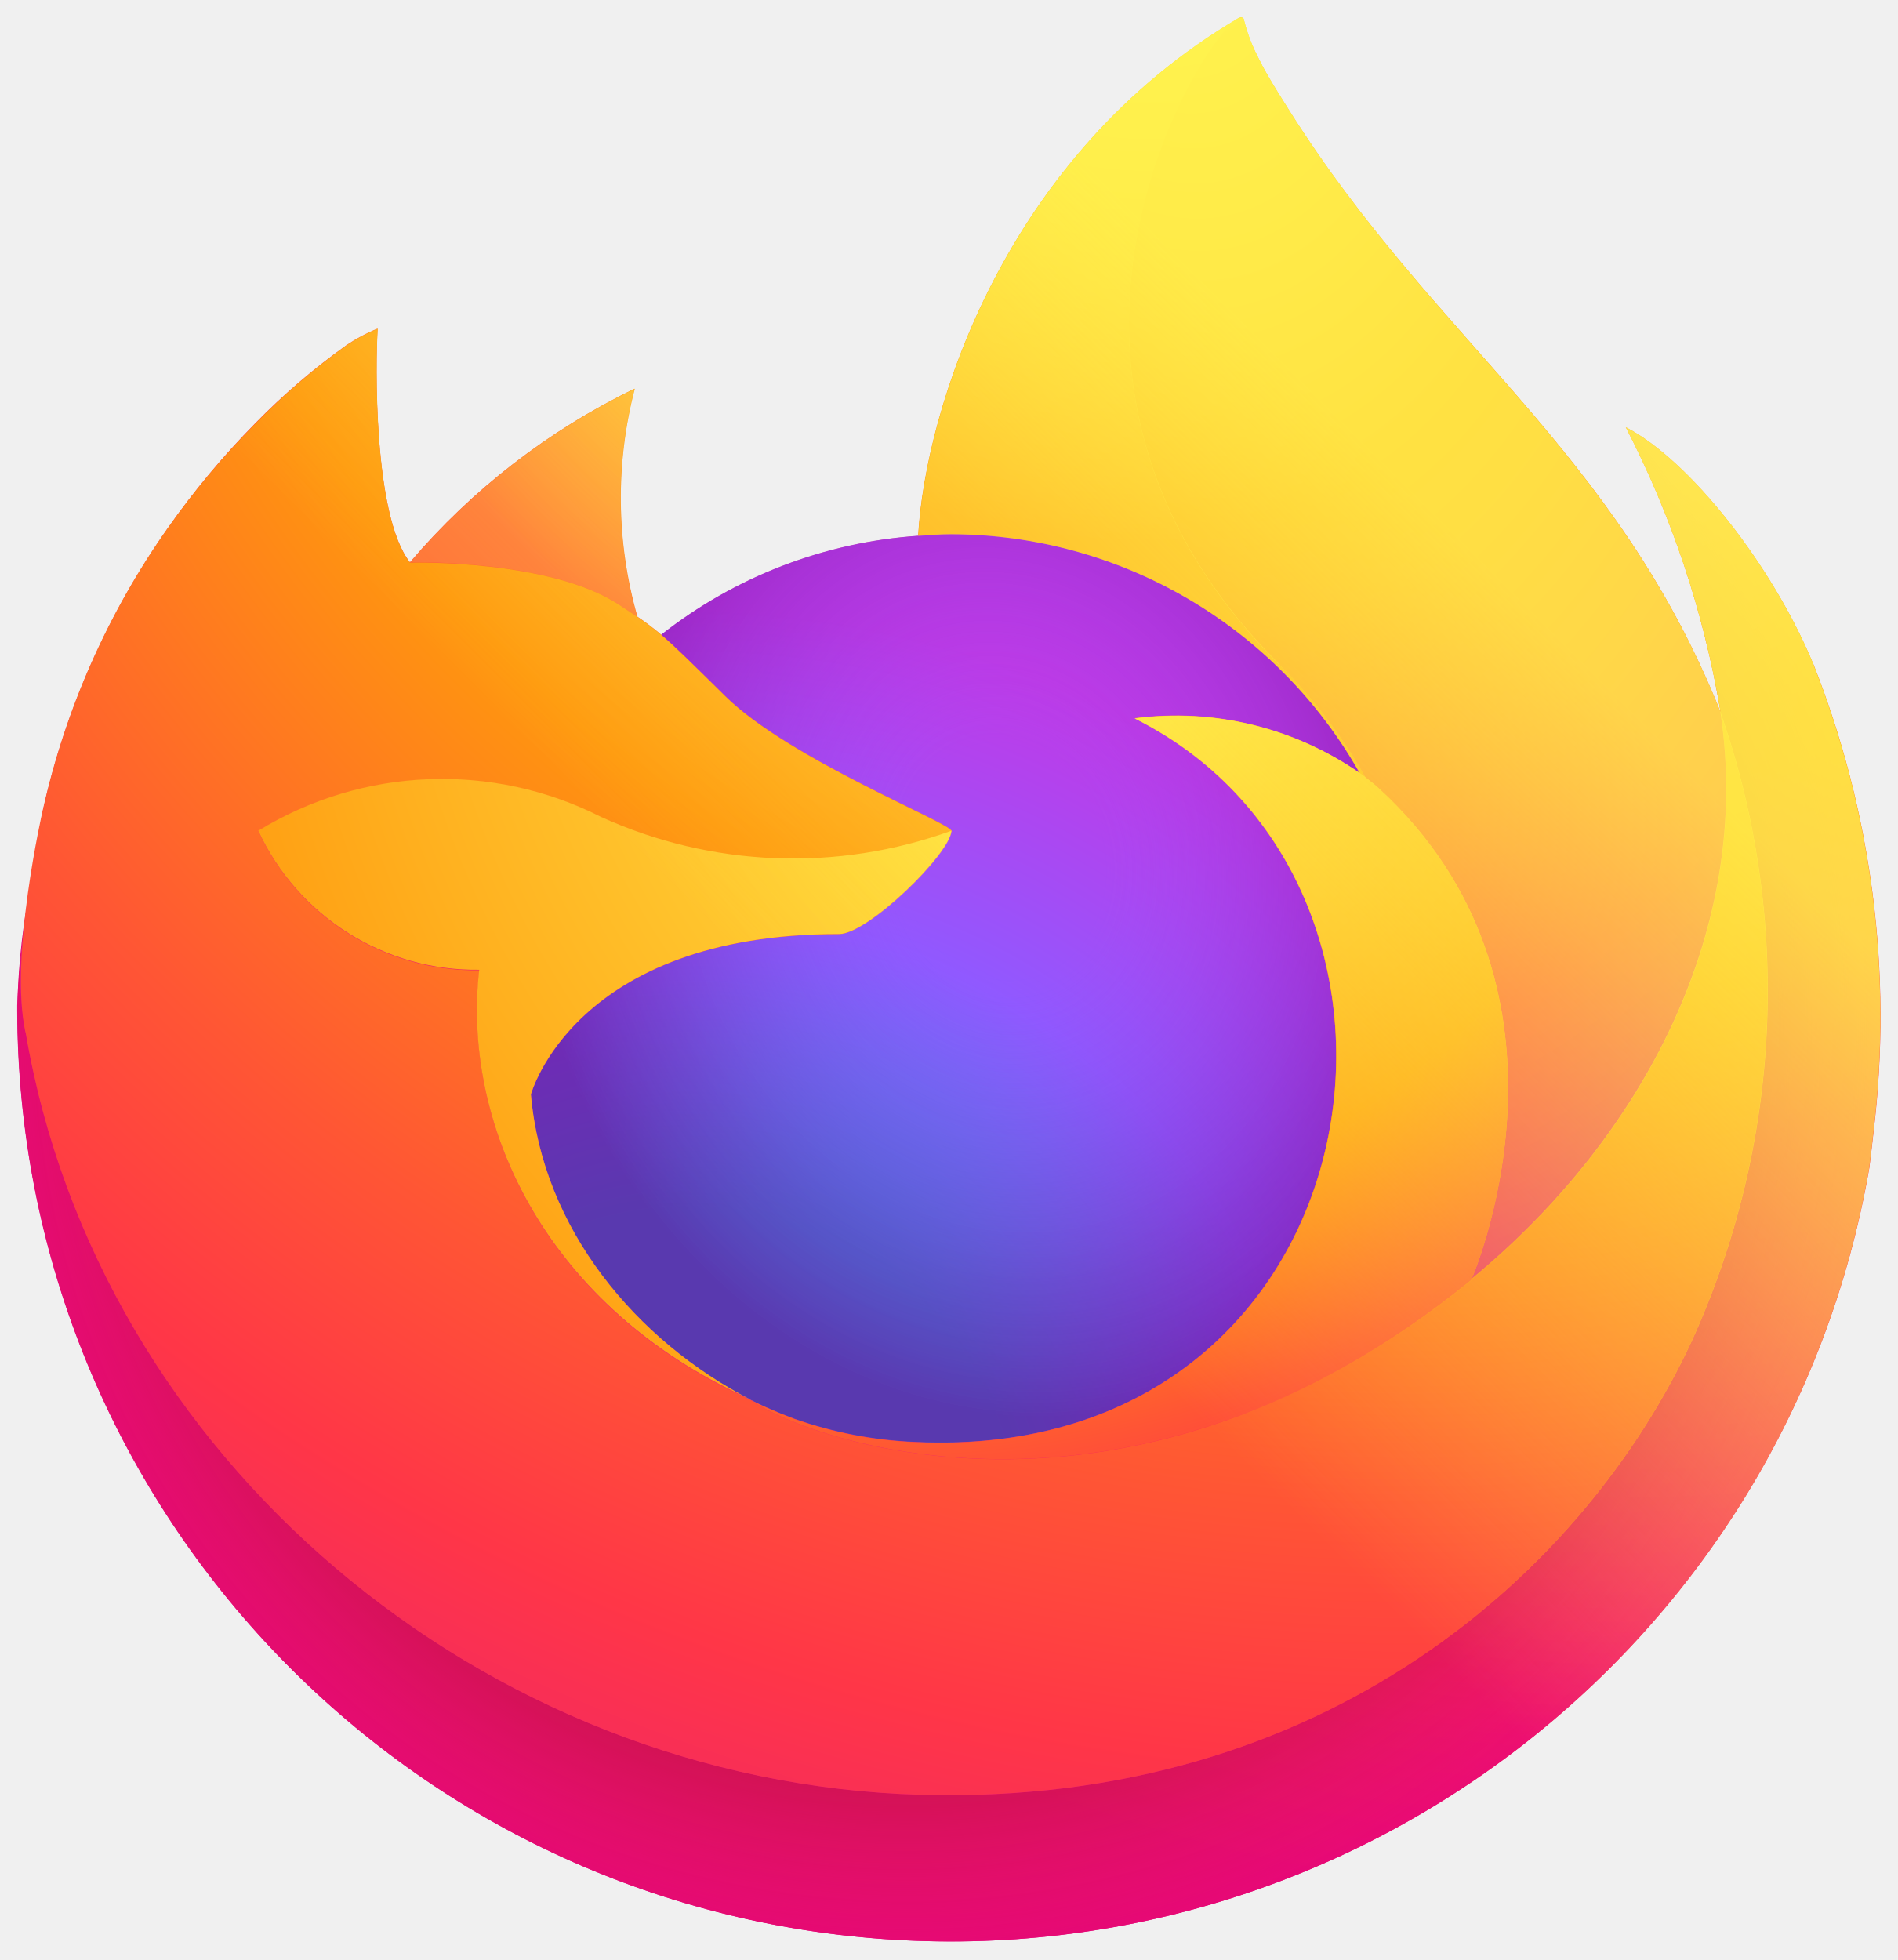
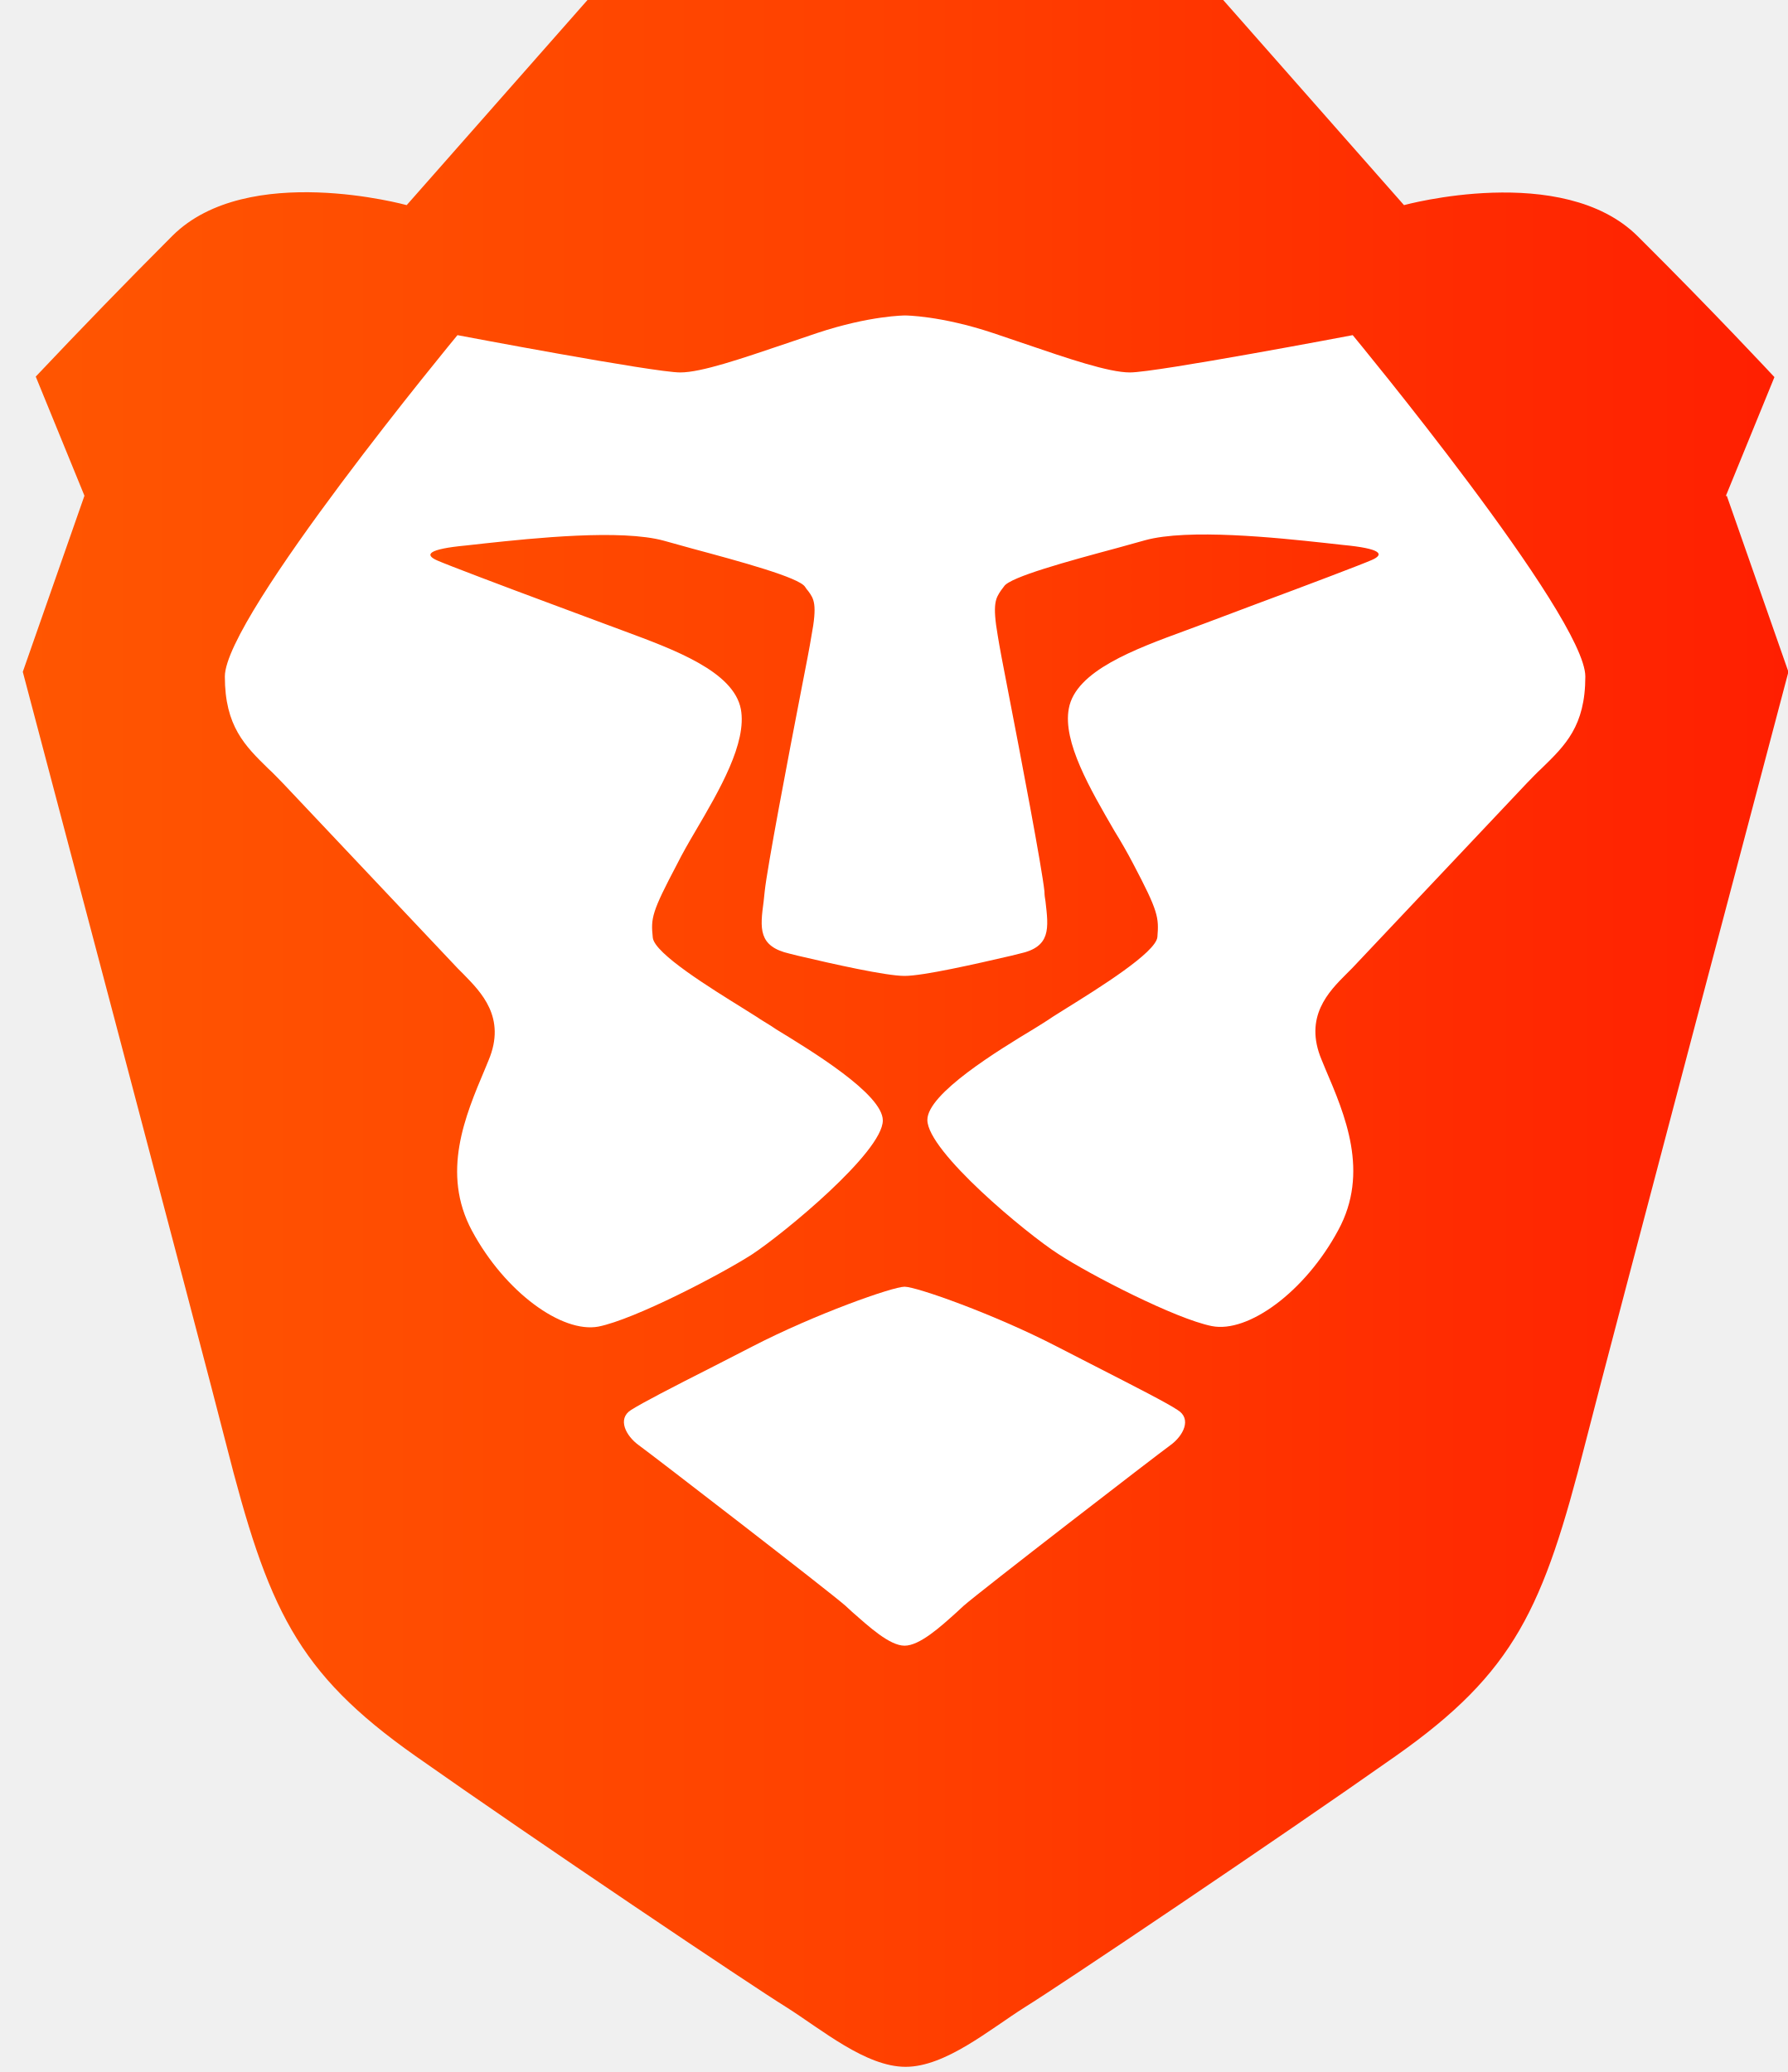
- <svg xmlns="http://www.w3.org/2000/svg" width="77.42" height="79.97" version="1.1" viewBox="0 0 77.42 79.97">
+ <svg xmlns="http://www.w3.org/2000/svg" id="Layer_1" version="1.1" viewBox="0 0 34.5 40">
  <defs>
-     <linearGradient id="a" x1="70.79" x2="6.447" y1="12.39" y2="74.47" gradientTransform="translate(-1.3 -.004086)" gradientUnits="userSpaceOnUse">
-       <stop stop-color="#fff44f" offset=".048" />
-       <stop stop-color="#ffe847" offset=".111" />
-       <stop stop-color="#ffc830" offset=".225" />
-       <stop stop-color="#ff980e" offset=".368" />
-       <stop stop-color="#ff8b16" offset=".401" />
-       <stop stop-color="#ff672a" offset=".462" />
-       <stop stop-color="#ff3647" offset=".534" />
-       <stop stop-color="#e31587" offset=".705" />
-     </linearGradient>
-     <radialGradient id="b" cx="-7907" cy="-8515" r="80.8" gradientTransform="translate(7974,8524)" gradientUnits="userSpaceOnUse">
-       <stop stop-color="#ffbd4f" offset=".129" />
-       <stop stop-color="#ffac31" offset=".186" />
-       <stop stop-color="#ff9d17" offset=".247" />
-       <stop stop-color="#ff980e" offset=".283" />
-       <stop stop-color="#ff563b" offset=".403" />
-       <stop stop-color="#ff3750" offset=".467" />
-       <stop stop-color="#f5156c" offset=".71" />
-       <stop stop-color="#eb0878" offset=".782" />
-       <stop stop-color="#e50080" offset=".86" />
-     </radialGradient>
-     <radialGradient id="c" cx="-7937" cy="-8482" r="80.8" gradientTransform="translate(7974,8524)" gradientUnits="userSpaceOnUse">
-       <stop stop-color="#960e18" offset=".3" />
-       <stop stop-color="#b11927" stop-opacity=".74" offset=".351" />
-       <stop stop-color="#db293d" stop-opacity=".343" offset=".435" />
-       <stop stop-color="#f5334b" stop-opacity=".094" offset=".497" />
-       <stop stop-color="#ff3750" stop-opacity="0" offset=".53" />
-     </radialGradient>
-     <radialGradient id="d" cx="-7927" cy="-8533" r="58.53" gradientTransform="translate(7974,8524)" gradientUnits="userSpaceOnUse">
-       <stop stop-color="#fff44f" offset=".132" />
-       <stop stop-color="#ffdc3e" offset=".252" />
-       <stop stop-color="#ff9d12" offset=".506" />
-       <stop stop-color="#ff980e" offset=".526" />
-     </radialGradient>
-     <radialGradient id="e" cx="-7946" cy="-8461" r="38.47" gradientTransform="translate(7974,8524)" gradientUnits="userSpaceOnUse">
-       <stop stop-color="#3a8ee6" offset=".353" />
-       <stop stop-color="#5c79f0" offset=".472" />
-       <stop stop-color="#9059ff" offset=".669" />
-       <stop stop-color="#c139e6" offset="1" />
-     </radialGradient>
-     <radialGradient id="f" cx="-7936" cy="-8492" r="20.4" gradientTransform="matrix(.972 -.235 .275 1.138 10090 7834)" gradientUnits="userSpaceOnUse">
-       <stop stop-color="#9059ff" stop-opacity="0" offset=".206" />
-       <stop stop-color="#8c4ff3" stop-opacity=".064" offset=".278" />
-       <stop stop-color="#7716a8" stop-opacity=".45" offset=".747" />
-       <stop stop-color="#6e008b" stop-opacity=".6" offset=".975" />
-     </radialGradient>
-     <radialGradient id="g" cx="-7938" cy="-8518" r="27.68" gradientTransform="translate(7974,8524)" gradientUnits="userSpaceOnUse">
-       <stop stop-color="#ffe226" offset="0" />
-       <stop stop-color="#ffdb27" offset=".121" />
-       <stop stop-color="#ffc82a" offset=".295" />
-       <stop stop-color="#ffa930" offset=".502" />
-       <stop stop-color="#ff7e37" offset=".732" />
-       <stop stop-color="#ff7139" offset=".792" />
-     </radialGradient>
-     <radialGradient id="h" cx="-7916" cy="-8536" r="118.1" gradientTransform="translate(7974,8524)" gradientUnits="userSpaceOnUse">
-       <stop stop-color="#fff44f" offset=".113" />
-       <stop stop-color="#ff980e" offset=".456" />
-       <stop stop-color="#ff5634" offset=".622" />
-       <stop stop-color="#ff3647" offset=".716" />
-       <stop stop-color="#e31587" offset=".904" />
-     </radialGradient>
-     <radialGradient id="i" cx="-7927" cy="-8523" r="86.5" gradientTransform="matrix(.105 .995 -.653 .069 -4685 8470)" gradientUnits="userSpaceOnUse">
-       <stop stop-color="#fff44f" offset="0" />
-       <stop stop-color="#ffe847" offset=".06" />
-       <stop stop-color="#ffc830" offset=".168" />
-       <stop stop-color="#ff980e" offset=".304" />
-       <stop stop-color="#ff8b16" offset=".356" />
-       <stop stop-color="#ff672a" offset=".455" />
-       <stop stop-color="#ff3647" offset=".57" />
-       <stop stop-color="#e31587" offset=".737" />
-     </radialGradient>
-     <radialGradient id="j" cx="-7938" cy="-8508" r="73.72" gradientTransform="translate(7974,8524)" gradientUnits="userSpaceOnUse">
-       <stop stop-color="#fff44f" offset=".137" />
-       <stop stop-color="#ff980e" offset=".48" />
-       <stop stop-color="#ff5634" offset=".592" />
-       <stop stop-color="#ff3647" offset=".655" />
-       <stop stop-color="#e31587" offset=".904" />
-     </radialGradient>
-     <radialGradient id="k" cx="-7919" cy="-8504" r="80.69" gradientTransform="translate(7974,8524)" gradientUnits="userSpaceOnUse">
-       <stop stop-color="#fff44f" offset=".094" />
-       <stop stop-color="#ffe141" offset=".231" />
-       <stop stop-color="#ffaf1e" offset=".509" />
-       <stop stop-color="#ff980e" offset=".626" />
-     </radialGradient>
-     <linearGradient id="l" x1="70.01" x2="15.27" y1="12.06" y2="66.81" gradientTransform="translate(-1.3 -.004086)" gradientUnits="userSpaceOnUse">
-       <stop stop-color="#fff44f" stop-opacity=".8" offset=".167" />
-       <stop stop-color="#fff44f" stop-opacity=".634" offset=".266" />
-       <stop stop-color="#fff44f" stop-opacity=".217" offset=".489" />
-       <stop stop-color="#fff44f" stop-opacity="0" offset=".6" />
+     <style>
+       .st0 {
+         fill: #fff;
+       }
+ 
+       .st1 {
+         fill: url(#linear-gradient);
+         fill-rule: evenodd;
+       }
+     </style>
+     <linearGradient id="linear-gradient" x1=".42" y1="22.04" x2="34.5" y2="22.04" gradientTransform="translate(0 42) scale(1 -1)" gradientUnits="userSpaceOnUse">
+       <stop offset="0" stop-color="#ff5601" />
+       <stop offset=".5" stop-color="#ff4000" />
+       <stop offset="1" stop-color="#ff1f01" />
    </linearGradient>
  </defs>
-   <g transform="matrix(.9819843 0 0 .9819843 .6974849 .7199239)">
-     <path d="m74.62 26.83c-1.684-4.052-5.1-8.427-7.775-9.81a40.27 40.27 0 0 1 3.925 11.76l7e-3 0.065c-4.382-10.92-11.81-15.33-17.88-24.92-0.307-0.485-0.614-0.971-0.913-1.484-0.171-0.293-0.308-0.557-0.427-0.8a7.053 7.053 0 0 1-0.578-1.535 0.1 0.1 0 0 0-0.088-0.1 0.138 0.138 0 0 0-0.073 0c-5e-3 0-0.013 9e-3 -0.019 0.011s-0.019 0.011-0.028 0.015l0.015-0.026c-9.735 5.7-13.04 16.25-13.34 21.53a19.39 19.39 0 0 0-10.67 4.111 11.59 11.59 0 0 0-1-0.758 17.97 17.97 0 0 1-0.109-9.473 28.7 28.7 0 0 0-9.329 7.21h-0.018c-1.536-1.947-1.428-8.367-1.34-9.708a6.928 6.928 0 0 0-1.294 0.687 28.22 28.22 0 0 0-3.788 3.245 33.84 33.84 0 0 0-3.623 4.347v6e-3 -7e-3a32.73 32.73 0 0 0-5.2 11.74l-0.052 0.256c-0.073 0.341-0.336 2.049-0.381 2.42 0 0.029-6e-3 0.056-9e-3 0.085a36.94 36.94 0 0 0-0.629 5.343v0.2a38.76 38.76 0 0 0 76.95 6.554c0.065-0.5 0.118-0.995 0.176-1.5a39.86 39.86 0 0 0-2.514-19.47zm-44.67 30.34c0.181 0.087 0.351 0.181 0.537 0.264l0.027 0.017q-0.282-0.135-0.564-0.281zm8.878-23.38m31.95-4.934v-0.037l7e-3 0.041z" fill="url(#a)" />
-     <path d="m74.62 26.83c-1.684-4.052-5.1-8.427-7.775-9.81a40.27 40.27 0 0 1 3.925 11.76v0.037l7e-3 0.041a35.1 35.1 0 0 1-1.206 26.16c-4.442 9.531-15.19 19.3-32.02 18.82-18.18-0.515-34.2-14.01-37.19-31.68-0.545-2.787 0-4.2 0.274-6.465a28.88 28.88 0 0 0-0.623 5.348v0.2a38.76 38.76 0 0 0 76.95 6.554c0.065-0.5 0.118-0.995 0.176-1.5a39.86 39.86 0 0 0-2.514-19.47z" fill="url(#b)" />
-     <path d="m74.62 26.83c-1.684-4.052-5.1-8.427-7.775-9.81a40.27 40.27 0 0 1 3.925 11.76v0.037l7e-3 0.041a35.1 35.1 0 0 1-1.206 26.16c-4.442 9.531-15.19 19.3-32.02 18.82-18.18-0.515-34.2-14.01-37.19-31.68-0.545-2.787 0-4.2 0.274-6.465a28.88 28.88 0 0 0-0.623 5.348v0.2a38.76 38.76 0 0 0 76.95 6.554c0.065-0.5 0.118-0.995 0.176-1.5a39.86 39.86 0 0 0-2.514-19.47z" fill="url(#c)" />
-     <path d="m55.78 31.38c0.084 0.059 0.162 0.118 0.241 0.177a21.1 21.1 0 0 0-3.6-4.695c-12.05-12.05-3.157-26.12-1.658-26.84l0.015-0.022c-9.735 5.7-13.04 16.25-13.34 21.53 0.452-0.031 0.9-0.069 1.362-0.069a19.56 19.56 0 0 1 16.98 9.917z" fill="url(#d)" />
-     <path d="m38.82 33.79c-0.064 0.964-3.47 4.289-4.661 4.289-11.02 0-12.81 6.667-12.81 6.667 0.488 5.614 4.4 10.24 9.129 12.68 0.216 0.112 0.435 0.213 0.654 0.312q0.569 0.252 1.138 0.466a17.24 17.24 0 0 0 5.043 0.973c19.32 0.906 23.06-23.1 9.119-30.07a13.38 13.38 0 0 1 9.345 2.269 19.56 19.56 0 0 0-16.98-9.917c-0.46 0-0.91 0.038-1.362 0.069a19.39 19.39 0 0 0-10.67 4.111c0.591 0.5 1.258 1.168 2.663 2.553 2.63 2.591 9.375 5.275 9.39 5.59z" fill="url(#e)" />
-     <path d="m38.82 33.79c-0.064 0.964-3.47 4.289-4.661 4.289-11.02 0-12.81 6.667-12.81 6.667 0.488 5.614 4.4 10.24 9.129 12.68 0.216 0.112 0.435 0.213 0.654 0.312q0.569 0.252 1.138 0.466a17.24 17.24 0 0 0 5.043 0.973c19.32 0.906 23.06-23.1 9.119-30.07a13.38 13.38 0 0 1 9.345 2.269 19.56 19.56 0 0 0-16.98-9.917c-0.46 0-0.91 0.038-1.362 0.069a19.39 19.39 0 0 0-10.67 4.111c0.591 0.5 1.258 1.168 2.663 2.553 2.63 2.591 9.375 5.275 9.39 5.59z" fill="url(#f)" />
-     <path d="m24.96 24.36c0.314 0.2 0.573 0.374 0.8 0.531a17.97 17.97 0 0 1-0.109-9.473 28.7 28.7 0 0 0-9.329 7.21c0.189-5e-3 5.811-0.106 8.638 1.732z" fill="url(#g)" />
-     <path d="m0.354 42.16c2.991 17.67 19.01 31.17 37.19 31.68 16.83 0.476 27.58-9.294 32.02-18.82a35.1 35.1 0 0 0 1.206-26.16v-0.037c0-0.029-6e-3 -0.046 0-0.037l7e-3 0.065c1.375 8.977-3.191 17.67-10.33 23.56l-0.022 0.05c-13.91 11.33-27.22 6.834-29.91 5q-0.282-0.135-0.564-0.281c-8.109-3.876-11.46-11.26-10.74-17.6a9.953 9.953 0 0 1-9.181-5.775 14.62 14.62 0 0 1 14.25-0.572 19.3 19.3 0 0 0 14.55 0.572c-0.015-0.315-6.76-3-9.39-5.59-1.405-1.385-2.072-2.052-2.663-2.553a11.59 11.59 0 0 0-1-0.758c-0.23-0.157-0.489-0.327-0.8-0.531-2.827-1.838-8.449-1.737-8.635-1.732h-0.018c-1.536-1.947-1.428-8.367-1.34-9.708a6.928 6.928 0 0 0-1.294 0.687 28.22 28.22 0 0 0-3.788 3.245 33.84 33.84 0 0 0-3.638 4.337v6e-3 -7e-3a32.73 32.73 0 0 0-5.2 11.74c-0.019 0.079-1.396 6.099-0.717 9.221z" fill="url(#h)" />
-     <path d="m52.42 26.86a21.1 21.1 0 0 1 3.6 4.7c0.213 0.161 0.412 0.321 0.581 0.476 8.787 8.1 4.183 19.55 3.84 20.36 7.138-5.881 11.7-14.58 10.33-23.56-4.384-10.93-11.82-15.34-17.88-24.93-0.307-0.485-0.614-0.971-0.913-1.484-0.171-0.293-0.308-0.557-0.427-0.8a7.053 7.053 0 0 1-0.578-1.535 0.1 0.1 0 0 0-0.088-0.1 0.138 0.138 0 0 0-0.073 0c-5e-3 0-0.013 9e-3 -0.019 0.011s-0.019 0.011-0.028 0.015c-1.499 0.711-10.39 14.79 1.66 26.83z" fill="url(#i)" />
-     <path d="m56.6 32.04c-0.169-0.155-0.368-0.315-0.581-0.476-0.079-0.059-0.157-0.118-0.241-0.177a13.38 13.38 0 0 0-9.345-2.269c13.94 6.97 10.2 30.97-9.119 30.07a17.24 17.24 0 0 1-5.043-0.973q-0.569-0.213-1.138-0.466c-0.219-0.1-0.438-0.2-0.654-0.312l0.027 0.017c2.694 1.839 16 6.332 29.91-5l0.022-0.05c0.347-0.81 4.951-12.26-3.84-20.36z" fill="url(#j)" />
-     <path d="m21.35 44.74s1.789-6.667 12.81-6.667c1.191 0 4.6-3.325 4.661-4.289a19.3 19.3 0 0 1-14.55-0.572 14.62 14.62 0 0 0-14.25 0.572 9.953 9.953 0 0 0 9.181 5.775c-0.718 6.337 2.632 13.72 10.74 17.6 0.181 0.087 0.351 0.181 0.537 0.264-4.733-2.445-8.641-7.069-9.129-12.68z" fill="url(#k)" />
-     <path d="m74.62 26.83c-1.684-4.052-5.1-8.427-7.775-9.81a40.27 40.27 0 0 1 3.925 11.76l7e-3 0.065c-4.382-10.92-11.81-15.33-17.88-24.92-0.307-0.485-0.614-0.971-0.913-1.484-0.171-0.293-0.308-0.557-0.427-0.8a7.053 7.053 0 0 1-0.578-1.535 0.1 0.1 0 0 0-0.088-0.1 0.138 0.138 0 0 0-0.073 0c-5e-3 0-0.013 9e-3 -0.019 0.011s-0.019 0.011-0.028 0.015l0.015-0.026c-9.735 5.7-13.04 16.25-13.34 21.53 0.452-0.031 0.9-0.069 1.362-0.069a19.56 19.56 0 0 1 16.98 9.917 13.38 13.38 0 0 0-9.345-2.269c13.94 6.97 10.2 30.97-9.119 30.07a17.24 17.24 0 0 1-5.043-0.973q-0.569-0.213-1.138-0.466c-0.219-0.1-0.438-0.2-0.654-0.312l0.027 0.017q-0.282-0.135-0.564-0.281c0.181 0.087 0.351 0.181 0.537 0.264-4.733-2.446-8.641-7.07-9.129-12.68 0 0 1.789-6.667 12.81-6.667 1.191 0 4.6-3.325 4.661-4.289-0.015-0.315-6.76-3-9.39-5.59-1.405-1.385-2.072-2.052-2.663-2.553a11.59 11.59 0 0 0-1-0.758 17.97 17.97 0 0 1-0.109-9.473 28.7 28.7 0 0 0-9.329 7.21h-0.018c-1.536-1.947-1.428-8.367-1.34-9.708a6.928 6.928 0 0 0-1.294 0.687 28.22 28.22 0 0 0-3.788 3.245 33.84 33.84 0 0 0-3.623 4.347v6e-3 -7e-3a32.73 32.73 0 0 0-5.2 11.74l-0.052 0.256c-0.073 0.341-0.4 2.073-0.447 2.445a45.09 45.09 0 0 0-0.572 5.403v0.2a38.76 38.76 0 0 0 76.95 6.554c0.065-0.5 0.118-0.995 0.176-1.5a39.86 39.86 0 0 0-2.514-19.47zm-3.845 1.991 7e-3 0.041z" fill="url(#l)" />
-   </g>
+   <path class="st1" d="M33.31,9.58l.94-2.3s-1.19-1.28-2.64-2.72-4.51-.6-4.51-.6l-3.49-3.96h-12.27l-3.49,3.96s-3.07-.85-4.52.59c-.89.89-1.77,1.8-2.64,2.72l.94,2.3-1.19,3.4s3.51,13.27,3.92,14.89c.81,3.19,1.36,4.42,3.66,6.04s6.48,4.43,7.16,4.85c.68.43,1.53,1.15,2.3,1.15s1.62-.72,2.3-1.15c.68-.42,4.86-3.23,7.16-4.85,2.3-1.62,2.85-2.85,3.66-6.04.41-1.62,3.92-14.89,3.92-14.89l-1.19-3.4Z" />
+   <path class="st0" d="M21.81,7.19c.51,0,4.3-.72,4.3-.72,0,0,4.49,5.43,4.49,6.59,0,.96-.39,1.33-.84,1.77-.1.09-.19.19-.29.29l-3.37,3.57s-.07.07-.11.11c-.34.34-.83.83-.48,1.66l.07.17c.38.89.86,2,.25,3.12-.64,1.19-1.74,1.99-2.44,1.85s-2.35-.99-2.96-1.39c-.61-.39-2.53-1.98-2.53-2.59,0-.51,1.38-1.35,2.06-1.76.13-.08.24-.15.3-.19.07-.05.19-.12.33-.21.61-.38,1.72-1.07,1.75-1.37.03-.38.02-.49-.47-1.42-.11-.21-.23-.42-.36-.63-.47-.81-1-1.72-.88-2.36.13-.73,1.28-1.15,2.26-1.51l.35-.13,1.01-.38c.97-.36,2.05-.77,2.23-.85.25-.11.18-.22-.56-.29l-.36-.04c-.92-.1-2.63-.28-3.46-.05l-.54.15c-.93.25-2.07.56-2.18.74l-.06.08c-.1.15-.17.25-.06.88.03.19.1.56.19,1.02.26,1.34.66,3.44.71,3.91,0,.07.01.13.02.19.06.52.11.88-.5,1.01l-.16.04c-.69.16-1.7.39-2.06.39s-1.38-.23-2.06-.39l-.16-.04c-.61-.14-.57-.49-.5-1.01l.02-.19c.05-.47.45-2.57.71-3.91.09-.46.16-.82.19-1.01.12-.63.05-.73-.06-.88-.02-.02-.04-.05-.06-.08-.11-.18-1.25-.49-2.18-.74l-.54-.15c-.83-.23-2.53-.05-3.46.05l-.36.04c-.75.07-.81.18-.56.29.18.08,1.26.49,2.23.85l1.02.38.35.13c.97.36,2.12.78,2.26,1.51.12.65-.41,1.56-.88,2.36-.13.22-.25.43-.35.63-.49.93-.51,1.04-.47,1.42.03.31,1.14.99,1.75,1.37.14.09.26.16.33.21.06.04.17.1.3.19.67.41,2.06,1.25,2.06,1.76,0,.61-1.92,2.19-2.53,2.59-.61.39-2.26,1.25-2.96,1.39-.7.13-1.8-.66-2.44-1.85-.6-1.12-.13-2.22.25-3.12l.07-.17c.35-.83-.15-1.32-.48-1.66-.04-.04-.08-.08-.11-.11l-3.37-3.57c-.1-.1-.19-.2-.29-.29-.45-.44-.84-.82-.84-1.78,0-1.16,4.49-6.59,4.49-6.59,0,0,3.79.72,4.3.72.41,0,1.19-.27,2.02-.55l.62-.21c1.02-.34,1.7-.34,1.7-.34,0,0,.68,0,1.7.34.21.07.41.14.62.21.82.28,1.61.55,2.02.55" />
+   <path class="st0" d="M21.15,26.38c.8.41,1.37.7,1.58.84.28.17.11.5-.14.68-.25.18-3.66,2.81-3.99,3.1l-.13.12c-.32.29-.72.65-1.01.65s-.69-.37-1.01-.65l-.13-.12c-.33-.29-3.74-2.92-3.99-3.1s-.42-.51-.15-.68c.22-.14.78-.43,1.59-.84l.76-.39c1.2-.62,2.7-1.15,2.93-1.15s1.73.53,2.93,1.15l.76.39Z" />
</svg>
